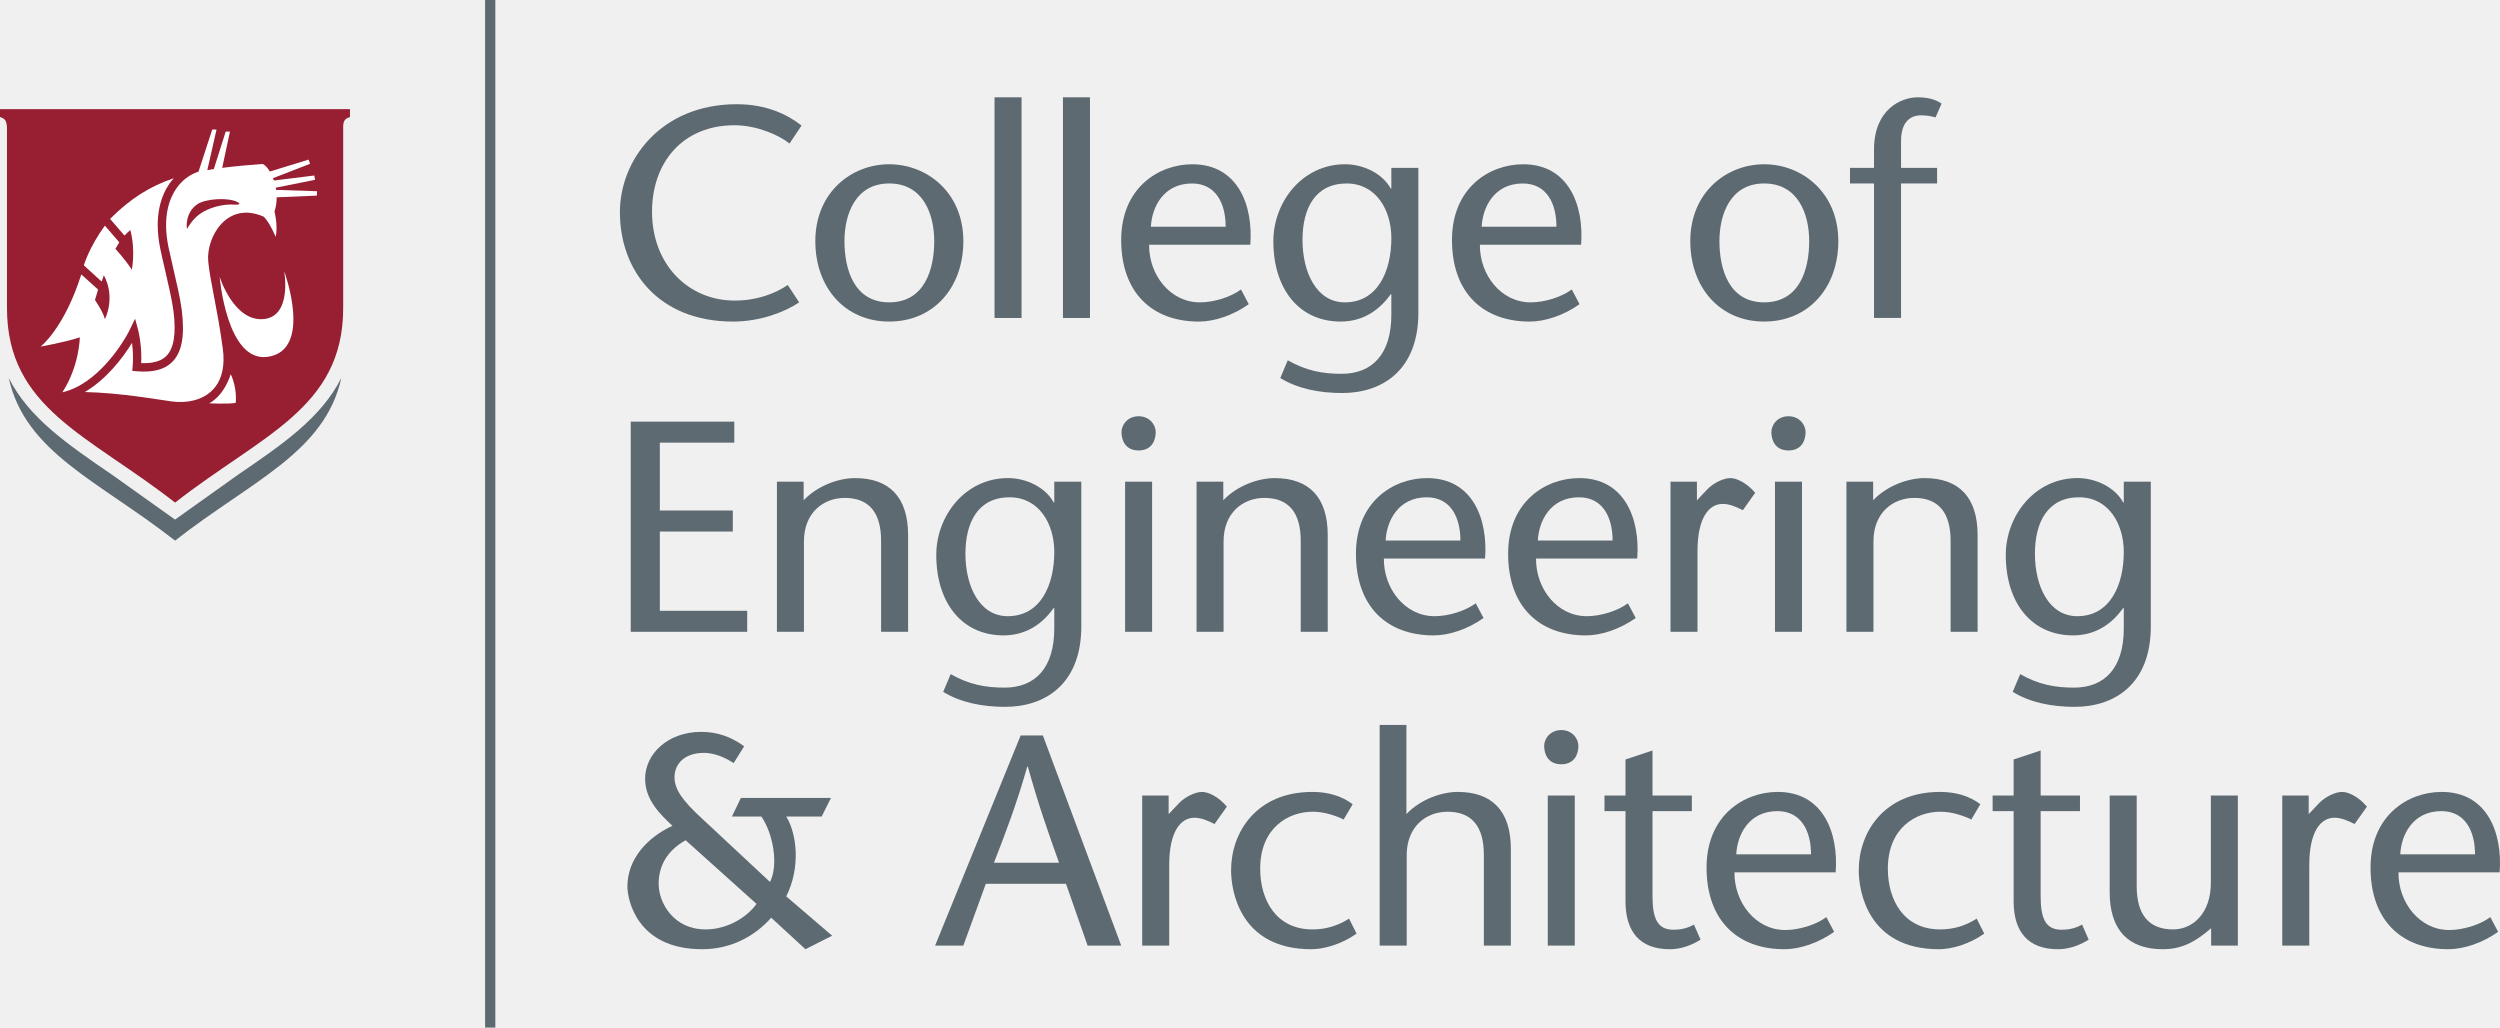
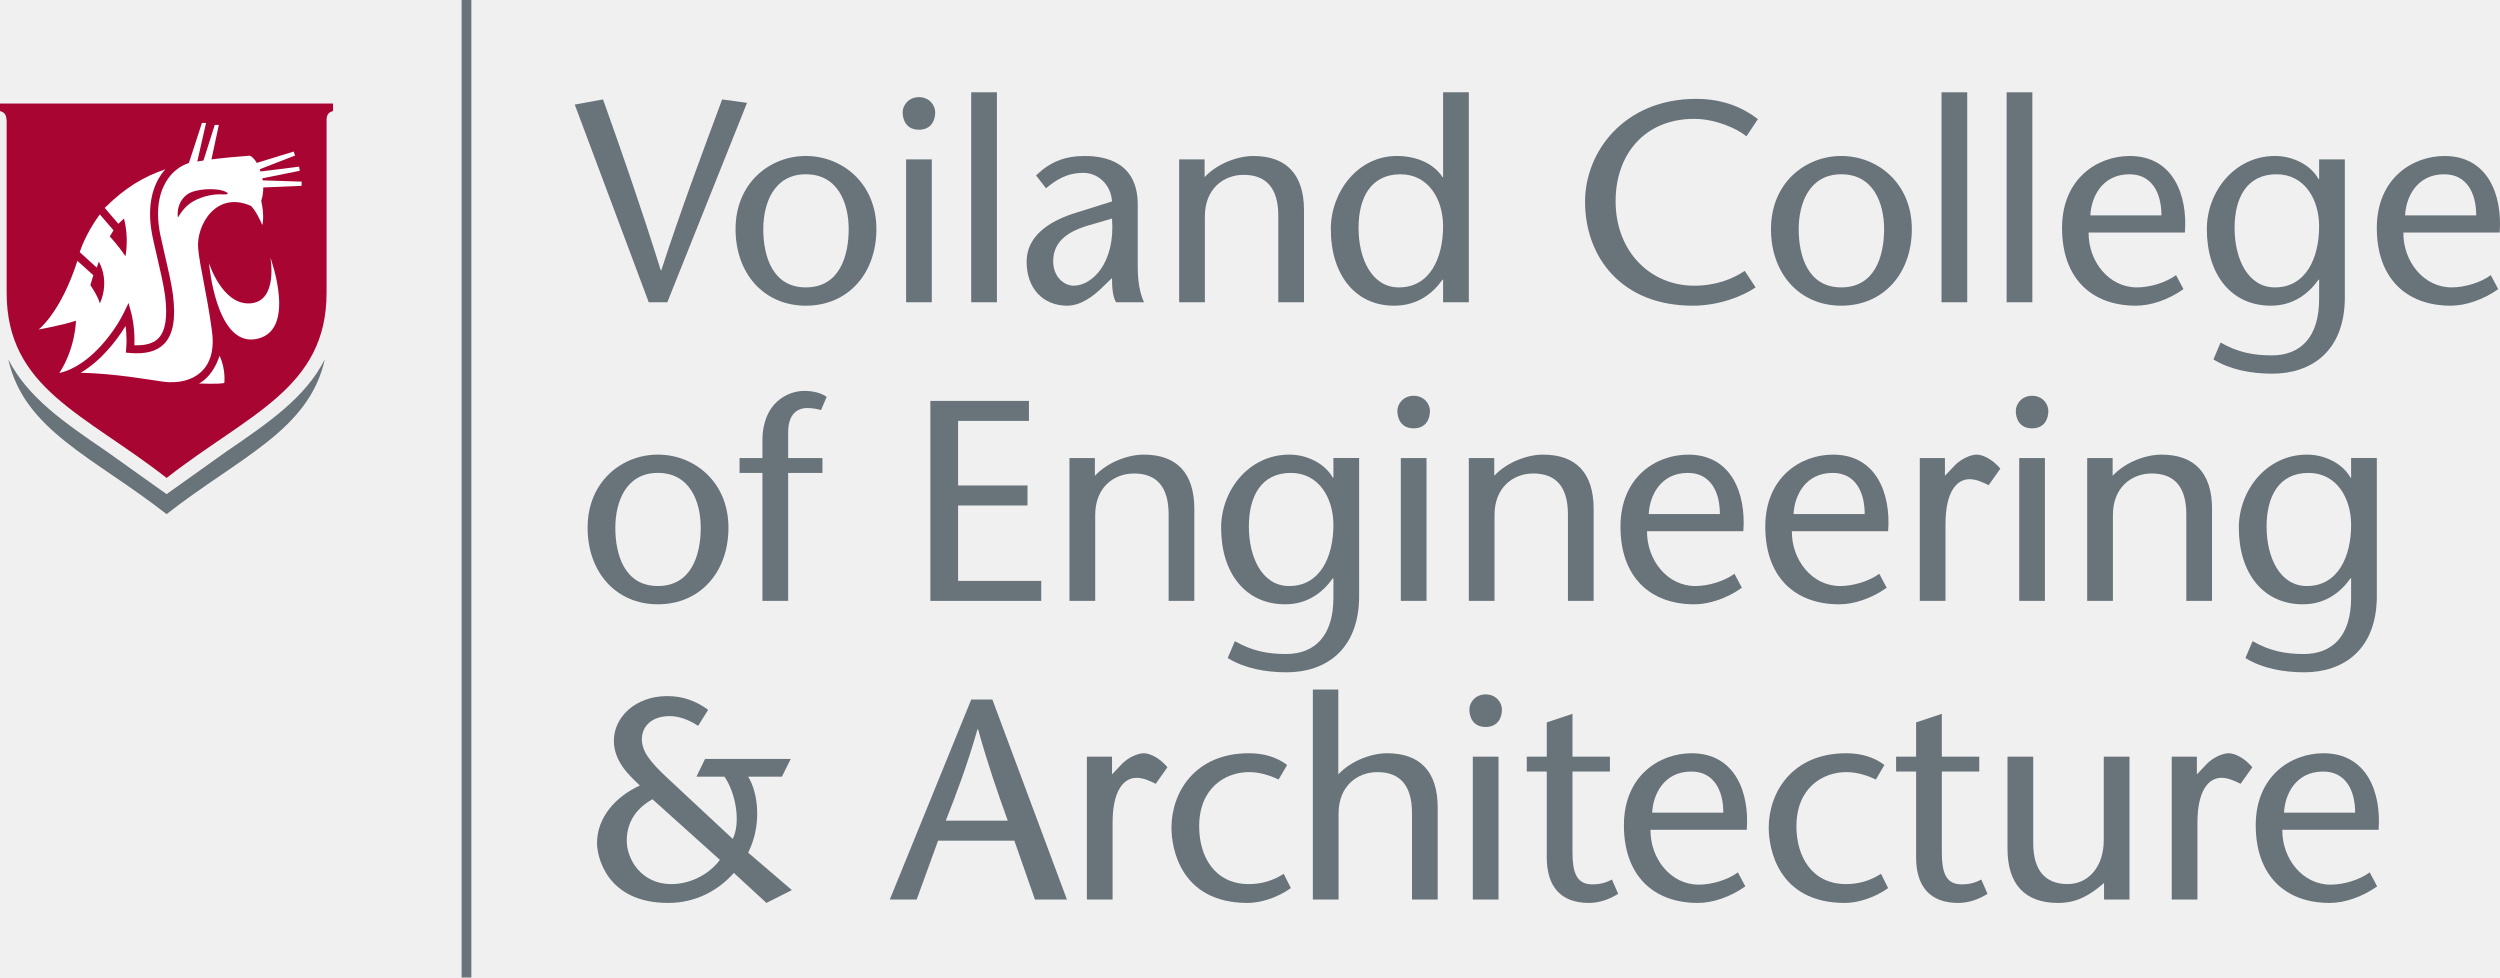
- <svg xmlns="http://www.w3.org/2000/svg" version="1.1" id="Layer_1" x="0px" y="0px" width="183.224px" height="75.31px" viewBox="0 0 183.224 75.31" enable-background="new 0 0 183.224 75.31" xml:space="preserve">
+ <svg xmlns="http://www.w3.org/2000/svg" version="1.1" id="Layer_2" x="0px" y="0px" width="192.549px" height="75.31px" viewBox="0 0 192.549 75.31" enable-background="new 0 0 192.549 75.31" xml:space="preserve">
  <g>
-     <path fill="#5E6A71" d="M57.865,10.521c-0.727-0.594-2.377-1.342-4.027-1.342c-3.806,0-6.051,2.729-6.051,6.337   c0,3.895,2.685,6.513,6.051,6.513c1.673,0,2.993-0.528,3.895-1.144l0.837,1.275c-1.034,0.704-2.86,1.408-4.841,1.408   c-5.501,0-8.296-3.762-8.296-8.009c0-3.873,3.037-7.921,8.56-7.921c2.2,0,3.74,0.77,4.753,1.562L57.865,10.521z" />
-     <path fill="#5E6A71" d="M59.755,17.671c0-3.564,2.641-5.633,5.413-5.633s5.435,2.068,5.435,5.633c0,3.41-2.178,5.896-5.435,5.896   C61.934,23.568,59.755,21.082,59.755,17.671z M61.89,17.671c0,2.068,0.704,4.488,3.278,4.488c2.597,0,3.301-2.42,3.301-4.488   c0-1.98-0.814-4.225-3.301-4.225C62.703,13.447,61.89,15.691,61.89,17.671z" />
-     <path fill="#5E6A71" d="M72.889,23.304V7.132h1.98v16.172H72.889z" />
-     <path fill="#5E6A71" d="M77.903,23.304V7.132h1.98v16.172H77.903z" />
-     <path fill="#5E6A71" d="M84.218,17.936c-0.022,2.201,1.54,4.224,3.718,4.224c1.013,0,2.245-0.374,3.015-0.945l0.572,1.078   c-1.145,0.813-2.509,1.275-3.652,1.275c-3.433,0-5.699-2.112-5.699-5.984c0-3.807,2.729-5.545,5.215-5.545   c3.345,0,4.467,3.015,4.247,5.897H84.218z M89.828,16.615c0-1.716-0.726-3.168-2.464-3.168c-2.112,0-2.949,1.76-3.015,3.168H89.828   z" />
-     <path fill="#5E6A71" d="M103.952,22.908c0,4.203-2.618,5.897-5.589,5.897c-1.628,0-3.257-0.309-4.533-1.101l0.551-1.298   c1.342,0.771,2.574,0.99,3.938,0.99c2.267,0,3.652-1.452,3.652-4.335v-1.496h-0.044c-0.771,1.078-1.937,2.002-3.675,2.002   c-3.036,0-4.929-2.376-4.929-5.896c0-2.86,2.112-5.633,5.259-5.633c1.32,0,2.729,0.66,3.345,1.782h0.044v-1.518h1.98V22.908z    M101.972,17.451c0-2.068-1.122-4.004-3.278-4.004c-2.288,0-3.234,1.804-3.234,4.137c0,2.354,1.012,4.576,3.103,4.576   C100.96,22.16,101.972,19.894,101.972,17.451z" />
-     <path fill="#5E6A71" d="M108.461,17.936c-0.022,2.201,1.54,4.224,3.718,4.224c1.013,0,2.245-0.374,3.015-0.945l0.572,1.078   c-1.145,0.813-2.509,1.275-3.652,1.275c-3.433,0-5.699-2.112-5.699-5.984c0-3.807,2.729-5.545,5.215-5.545   c3.345,0,4.467,3.015,4.247,5.897H108.461z M114.071,16.615c0-1.716-0.726-3.168-2.464-3.168c-2.112,0-2.949,1.76-3.015,3.168   H114.071z" />
-     <path fill="#5E6A71" d="M123.881,17.671c0-3.564,2.641-5.633,5.413-5.633s5.435,2.068,5.435,5.633c0,3.41-2.178,5.896-5.435,5.896   C126.06,23.568,123.881,21.082,123.881,17.671z M126.016,17.671c0,2.068,0.704,4.488,3.278,4.488c2.597,0,3.301-2.42,3.301-4.488   c0-1.98-0.814-4.225-3.301-4.225C126.829,13.447,126.016,15.691,126.016,17.671z" />
-     <path fill="#5E6A71" d="M137.346,23.304v-9.857h-1.761v-1.144h1.761V10.96c0-2.948,1.98-3.829,3.213-3.829   c0.571,0,1.254,0.11,1.737,0.462l-0.439,1.012c-0.33-0.088-0.639-0.154-1.078-0.154c-0.33,0-1.452,0.088-1.452,1.87v1.98h2.641   v1.144h-2.641v9.857H137.346z" />
-     <path fill="#5E6A71" d="M53.816,32.442h-5.457v4.973h5.347v1.541h-5.347v5.809h6.403v1.54h-8.537V30.902h7.591V32.442z" />
-     <path fill="#5E6A71" d="M58.897,36.667c1.034-1.1,2.618-1.628,3.762-1.628c2.531,0,3.895,1.408,3.895,4.181v7.085h-1.979v-6.667   c0-2.068-0.881-3.146-2.663-3.146c-1.562,0-2.992,1.078-2.992,3.19v6.623h-1.98V35.302h1.959V36.667z" />
-     <path fill="#5E6A71" d="M79.248,45.908c0,4.203-2.618,5.897-5.589,5.897c-1.628,0-3.257-0.309-4.533-1.101l0.551-1.298   c1.342,0.771,2.574,0.99,3.938,0.99c2.267,0,3.652-1.452,3.652-4.335v-1.496h-0.044c-0.771,1.078-1.937,2.002-3.675,2.002   c-3.036,0-4.929-2.376-4.929-5.896c0-2.86,2.112-5.633,5.259-5.633c1.32,0,2.729,0.66,3.345,1.782h0.044v-1.519h1.98V45.908z    M77.268,40.452c0-2.068-1.122-4.005-3.278-4.005c-2.288,0-3.234,1.805-3.234,4.137c0,2.354,1.012,4.576,3.103,4.576   C76.256,45.16,77.268,42.894,77.268,40.452z" />
-     <path fill="#5E6A71" d="M82.194,31.672c0-0.551,0.462-1.166,1.254-1.166s1.254,0.615,1.254,1.166c0,0.594-0.285,1.342-1.254,1.342   C82.48,33.014,82.194,32.266,82.194,31.672z M84.438,35.302v11.002h-1.98V35.302H84.438z" />
-     <path fill="#5E6A71" d="M89.652,36.667c1.034-1.1,2.618-1.628,3.762-1.628c2.531,0,3.895,1.408,3.895,4.181v7.085h-1.979v-6.667   c0-2.068-0.881-3.146-2.663-3.146c-1.562,0-2.992,1.078-2.992,3.19v6.623h-1.98V35.302h1.959V36.667z" />
-     <path fill="#5E6A71" d="M101.423,40.935c-0.022,2.201,1.54,4.225,3.718,4.225c1.013,0,2.245-0.374,3.015-0.945l0.572,1.078   c-1.145,0.813-2.509,1.275-3.652,1.275c-3.433,0-5.699-2.112-5.699-5.984c0-3.807,2.729-5.545,5.215-5.545   c3.345,0,4.467,3.015,4.247,5.896H101.423z M107.033,39.615c0-1.716-0.726-3.168-2.464-3.168c-2.112,0-2.949,1.76-3.015,3.168   H107.033z" />
-     <path fill="#5E6A71" d="M112.576,40.935c-0.022,2.201,1.54,4.225,3.718,4.225c1.013,0,2.245-0.374,3.015-0.945l0.572,1.078   c-1.145,0.813-2.509,1.275-3.652,1.275c-3.433,0-5.699-2.112-5.699-5.984c0-3.807,2.729-5.545,5.215-5.545   c3.345,0,4.467,3.015,4.247,5.896H112.576z M118.187,39.615c0-1.716-0.726-3.168-2.464-3.168c-2.112,0-2.949,1.76-3.015,3.168   H118.187z" />
-     <path fill="#5E6A71" d="M124.367,36.667l0.792-0.836c0.462-0.462,1.188-0.792,1.65-0.792c0.484,0,1.21,0.352,1.826,1.078   l-0.902,1.276c-0.483-0.242-0.968-0.462-1.474-0.462c-1.013,0-1.849,1.012-1.849,3.454v5.919h-1.98V35.302h1.937V36.667z" />
-     <path fill="#5E6A71" d="M129.823,31.672c0-0.551,0.462-1.166,1.254-1.166s1.254,0.615,1.254,1.166c0,0.594-0.285,1.342-1.254,1.342   C130.109,33.014,129.823,32.266,129.823,31.672z M132.067,35.302v11.002h-1.98V35.302H132.067z" />
-     <path fill="#5E6A71" d="M137.281,36.667c1.034-1.1,2.618-1.628,3.762-1.628c2.531,0,3.895,1.408,3.895,4.181v7.085h-1.979v-6.667   c0-2.068-0.881-3.146-2.663-3.146c-1.562,0-2.992,1.078-2.992,3.19v6.623h-1.98V35.302h1.959V36.667z" />
-     <path fill="#5E6A71" d="M157.632,45.908c0,4.203-2.618,5.897-5.589,5.897c-1.628,0-3.257-0.309-4.533-1.101l0.551-1.298   c1.342,0.771,2.574,0.99,3.938,0.99c2.267,0,3.652-1.452,3.652-4.335v-1.496h-0.044c-0.771,1.078-1.937,2.002-3.675,2.002   c-3.036,0-4.929-2.376-4.929-5.896c0-2.86,2.112-5.633,5.259-5.633c1.32,0,2.729,0.66,3.345,1.782h0.044v-1.519h1.98V45.908z    M155.651,40.452c0-2.068-1.122-4.005-3.278-4.005c-2.288,0-3.234,1.805-3.234,4.137c0,2.354,1.012,4.576,3.103,4.576   C154.64,45.16,155.651,42.894,155.651,40.452z" />
-     <path fill="#5E6A71" d="M56.435,64.639c0.639-1.298,0.22-3.564-0.638-4.796h-2.156l0.66-1.364h6.601l-0.682,1.364h-2.597   c0.792,1.275,1.056,3.762,0,5.853l3.366,2.882l-1.958,0.99l-2.509-2.31c-1.188,1.342-2.926,2.31-5.061,2.31   c-4.797,0-5.479-3.652-5.479-4.599c0-2.024,1.474-3.608,3.3-4.444c-0.857-0.814-2.002-1.87-2.002-3.454   c0-1.805,1.65-3.433,4.114-3.433c1.167,0,2.179,0.352,3.146,1.056l-0.77,1.232c-0.374-0.242-1.232-0.748-2.179-0.748   c-1.43,0-2.156,0.814-2.156,1.782c0,0.88,0.55,1.694,2.068,3.08L56.435,64.639z M50.252,61.582c-1.387,0.77-1.98,1.914-1.98,3.19   c0,1.408,1.101,3.344,3.433,3.344c1.694,0,3.103-0.968,3.74-1.87L50.252,61.582z" />
-     <path fill="#5E6A71" d="M76.432,53.902l5.742,15.402H79.71l-1.584-4.532h-5.875l-1.65,4.532h-2.068l6.271-15.402H76.432z    M77.619,63.231c-0.77-2.134-1.518-4.269-2.288-7.041h-0.044c-0.792,2.772-1.606,4.907-2.442,7.041H77.619z" />
-     <path fill="#5E6A71" d="M85.648,59.667l0.792-0.836c0.462-0.462,1.188-0.792,1.65-0.792c0.484,0,1.21,0.352,1.826,1.078   l-0.902,1.276c-0.483-0.242-0.968-0.462-1.474-0.462c-1.013,0-1.849,1.012-1.849,3.454v5.919h-1.98V58.302h1.937V59.667z" />
-     <path fill="#5E6A71" d="M99.422,68.424c-1.078,0.77-2.376,1.144-3.322,1.144c-5.215,0-5.875-4.269-5.875-5.786   c0-2.751,1.826-5.743,5.963-5.743c1.122,0,2.135,0.286,2.948,0.902l-0.66,1.122c-0.638-0.309-1.452-0.572-2.266-0.572   c-1.805,0-3.851,1.188-3.851,4.181c0,2.288,1.166,4.444,3.828,4.444c0.946,0,1.826-0.242,2.685-0.792L99.422,68.424z" />
-     <path fill="#5E6A71" d="M103.073,59.667c1.034-1.1,2.618-1.628,3.762-1.628c2.531,0,3.895,1.408,3.895,4.181v7.085h-1.979v-6.667   c0-2.068-0.881-3.146-2.663-3.146c-1.562,0-2.992,1.078-2.992,3.19v6.623h-1.98V53.132h1.959V59.667z" />
-     <path fill="#5E6A71" d="M113.171,54.672c0-0.551,0.462-1.166,1.254-1.166s1.254,0.615,1.254,1.166c0,0.594-0.285,1.342-1.254,1.342   C113.457,56.014,113.171,55.266,113.171,54.672z M115.415,58.302v11.002h-1.98V58.302H115.415z" />
-     <path fill="#5E6A71" d="M121.112,58.302h2.883v1.145h-2.883v6.227c0,1.541,0.309,2.465,1.519,2.465   c0.726,0,1.145-0.176,1.519-0.374l0.483,1.1c-0.682,0.44-1.496,0.704-2.244,0.704c-2.2,0-3.257-1.275-3.257-3.521v-6.601h-1.54   v-1.145h1.54v-2.64l1.98-0.66V58.302z" />
-     <path fill="#5E6A71" d="M127.119,63.935c-0.022,2.201,1.54,4.225,3.718,4.225c1.013,0,2.245-0.374,3.015-0.945l0.572,1.078   c-1.145,0.813-2.509,1.275-3.652,1.275c-3.433,0-5.699-2.112-5.699-5.984c0-3.807,2.729-5.545,5.215-5.545   c3.345,0,4.467,3.015,4.247,5.896H127.119z M132.729,62.615c0-1.716-0.726-3.168-2.464-3.168c-2.112,0-2.949,1.76-3.015,3.168   H132.729z" />
-     <path fill="#5E6A71" d="M145.423,68.424c-1.078,0.77-2.376,1.144-3.322,1.144c-5.215,0-5.875-4.269-5.875-5.786   c0-2.751,1.826-5.743,5.963-5.743c1.122,0,2.135,0.286,2.948,0.902l-0.66,1.122c-0.638-0.309-1.452-0.572-2.266-0.572   c-1.805,0-3.851,1.188-3.851,4.181c0,2.288,1.166,4.444,3.828,4.444c0.946,0,1.826-0.242,2.685-0.792L145.423,68.424z" />
-     <path fill="#5E6A71" d="M149.558,58.302h2.883v1.145h-2.883v6.227c0,1.541,0.309,2.465,1.519,2.465   c0.726,0,1.145-0.176,1.519-0.374l0.483,1.1c-0.682,0.44-1.496,0.704-2.244,0.704c-2.2,0-3.257-1.275-3.257-3.521v-6.601h-1.54   v-1.145h1.54v-2.64l1.98-0.66V58.302z" />
-     <path fill="#5E6A71" d="M162.055,68.028c-1.122,0.969-2.112,1.54-3.543,1.54c-2.53,0-3.895-1.408-3.895-4.181v-7.085h1.98v6.646   c0,2.068,0.88,3.168,2.662,3.168c1.519,0,2.772-1.254,2.772-3.388v-6.426h1.98v11.002h-1.958V68.028z" />
-     <path fill="#5E6A71" d="M169.203,59.667l0.792-0.836c0.462-0.462,1.188-0.792,1.65-0.792c0.484,0,1.21,0.352,1.826,1.078   l-0.902,1.276c-0.483-0.242-0.968-0.462-1.474-0.462c-1.013,0-1.849,1.012-1.849,3.454v5.919h-1.98V58.302h1.937V59.667z" />
-     <path fill="#5E6A71" d="M175.782,63.935c-0.022,2.201,1.54,4.225,3.718,4.225c1.013,0,2.245-0.374,3.015-0.945l0.572,1.078   c-1.145,0.813-2.509,1.275-3.652,1.275c-3.433,0-5.699-2.112-5.699-5.984c0-3.807,2.729-5.545,5.215-5.545   c3.345,0,4.467,3.015,4.247,5.896H175.782z M181.393,62.615c0-1.716-0.726-3.168-2.464-3.168c-2.112,0-2.949,1.76-3.015,3.168   H181.393z" />
+     <path fill="#68737A" d="M49.966,23.28L44.267,8.054l2.179-0.396c1.496,4.203,2.971,8.427,4.444,13.157h0.044   c1.54-4.73,3.125-8.955,4.687-13.157l1.915,0.264l-6.14,15.358H49.966z" />
+     <path fill="#68737A" d="M56.652,17.647c0-3.564,2.641-5.633,5.413-5.633c2.772,0,5.435,2.068,5.435,5.633   c0,3.41-2.178,5.897-5.435,5.897C58.831,23.544,56.652,21.058,56.652,17.647z M58.787,17.647c0,2.068,0.704,4.488,3.278,4.488   c2.597,0,3.301-2.42,3.301-4.488c0-1.98-0.814-4.225-3.301-4.225C59.601,13.423,58.787,15.667,58.787,17.647z" />
+     <path fill="#68737A" d="M69.522,8.648c0-0.55,0.462-1.166,1.254-1.166s1.254,0.616,1.254,1.166c0,0.594-0.285,1.342-1.254,1.342   C69.809,9.99,69.522,9.242,69.522,8.648z M71.767,12.279V23.28h-1.98V12.279H71.767z" />
+     <path fill="#68737A" d="M74.802,23.28V7.108h1.98V23.28H74.802z" />
+     <path fill="#68737A" d="M84.944,22.092c-0.77,0.77-1.738,1.452-2.75,1.452c-1.849,0-3.125-1.32-3.125-3.388   c0-1.915,1.629-3.125,3.917-3.807l2.662-0.836c-0.088-1.342-1.122-2.2-2.2-2.2c-1.276,0-2.09,0.528-2.883,1.188l-0.77-0.99   c1.1-1.056,2.222-1.496,3.763-1.496c1.649,0,4.07,0.528,4.07,3.741v4.84c0,0.836,0.11,1.893,0.484,2.685h-2.156   c-0.265-0.462-0.309-1.166-0.309-1.87L84.944,22.092z M83.756,17.383c-1.738,0.528-2.64,1.365-2.64,2.75   c0,1.145,0.792,1.87,1.584,1.87c1.408,0,3.212-1.738,2.948-5.17L83.756,17.383z" />
+     <path fill="#68737A" d="M92.776,13.643c1.034-1.1,2.618-1.628,3.762-1.628c2.531,0,3.895,1.408,3.895,4.181v7.085h-1.979v-6.667   c0-2.068-0.881-3.147-2.663-3.147c-1.562,0-2.992,1.078-2.992,3.19v6.623h-1.98V12.279h1.959V13.643z" />
+     <path fill="#68737A" d="M111.146,21.542h-0.044c-0.771,1.078-1.937,2.002-3.74,2.002c-2.971,0-4.863-2.376-4.863-5.897   c0-2.86,2.068-5.633,5.083-5.633c1.496,0,2.839,0.572,3.521,1.628h0.044V7.108h1.98V23.28h-1.98V21.542z M111.146,17.427   c0-2.068-1.122-4.004-3.278-4.004c-2.288,0-3.234,1.804-3.234,4.137c0,2.354,1.012,4.576,3.103,4.576   C110.135,22.136,111.146,19.87,111.146,17.427z" />
+     <path fill="#68737A" d="M134.511,10.497c-0.727-0.594-2.377-1.342-4.027-1.342c-3.806,0-6.051,2.729-6.051,6.337   c0,3.895,2.685,6.513,6.051,6.513c1.673,0,2.993-0.528,3.895-1.144l0.837,1.275c-1.034,0.704-2.86,1.408-4.841,1.408   c-5.501,0-8.295-3.762-8.295-8.009c0-3.873,3.036-7.921,8.559-7.921c2.2,0,3.74,0.77,4.753,1.562L134.511,10.497z" />
+     <path fill="#68737A" d="M136.4,17.647c0-3.564,2.641-5.633,5.413-5.633c2.772,0,5.435,2.068,5.435,5.633   c0,3.41-2.178,5.897-5.435,5.897C138.579,23.544,136.4,21.058,136.4,17.647z M138.535,17.647c0,2.068,0.704,4.488,3.278,4.488   c2.597,0,3.301-2.42,3.301-4.488c0-1.98-0.814-4.225-3.301-4.225C139.349,13.423,138.535,15.667,138.535,17.647z" />
+     <path fill="#68737A" d="M149.535,23.28V7.108h1.98V23.28H149.535z" />
+     <path fill="#68737A" d="M154.55,23.28V7.108h1.98V23.28H154.55z" />
+     <path fill="#68737A" d="M160.864,17.912c-0.023,2.201,1.54,4.224,3.718,4.224c1.013,0,2.245-0.374,3.015-0.945l0.572,1.078   c-1.145,0.813-2.509,1.275-3.652,1.275c-3.433,0-5.699-2.112-5.699-5.984c0-3.807,2.729-5.545,5.215-5.545   c3.345,0,4.467,3.015,4.247,5.897H160.864z M166.475,16.591c0-1.716-0.726-3.168-2.464-3.168c-2.112,0-2.949,1.76-3.015,3.168   H166.475z" />
+     <path fill="#68737A" d="M180.599,22.884c0,4.203-2.618,5.897-5.589,5.897c-1.628,0-3.257-0.309-4.533-1.101l0.551-1.298   c1.342,0.771,2.574,0.99,3.938,0.99c2.267,0,3.652-1.452,3.652-4.335v-1.496h-0.044c-0.771,1.078-1.937,2.002-3.675,2.002   c-3.036,0-4.929-2.376-4.929-5.897c0-2.86,2.112-5.633,5.259-5.633c1.32,0,2.729,0.66,3.345,1.782h0.044v-1.518h1.98V22.884z    M178.618,17.427c0-2.068-1.122-4.004-3.278-4.004c-2.288,0-3.234,1.804-3.234,4.137c0,2.354,1.012,4.576,3.103,4.576   C177.606,22.136,178.618,19.87,178.618,17.427z" />
+     <path fill="#68737A" d="M185.107,17.912c-0.022,2.201,1.54,4.224,3.718,4.224c1.013,0,2.245-0.374,3.015-0.945l0.572,1.078   c-1.144,0.813-2.509,1.275-3.652,1.275c-3.433,0-5.699-2.112-5.699-5.984c0-3.807,2.728-5.545,5.215-5.545   c3.345,0,4.467,3.015,4.247,5.897H185.107z M190.718,16.591c0-1.716-0.726-3.168-2.464-3.168c-2.112,0-2.949,1.76-3.015,3.168   H190.718z" />
+     <path fill="#68737A" d="M45.257,40.647c0-3.564,2.641-5.633,5.413-5.633c2.772,0,5.435,2.068,5.435,5.633   c0,3.41-2.178,5.896-5.435,5.896C47.436,46.544,45.257,44.058,45.257,40.647z M47.392,40.647c0,2.068,0.704,4.488,3.278,4.488   c2.597,0,3.301-2.42,3.301-4.488c0-1.98-0.814-4.225-3.301-4.225C48.205,36.423,47.392,38.667,47.392,40.647z" />
+     <path fill="#68737A" d="M58.722,46.28v-9.857h-1.761v-1.145h1.761v-1.342c0-2.948,1.98-3.828,3.213-3.828   c0.571,0,1.254,0.109,1.738,0.462l-0.44,1.012c-0.33-0.088-0.639-0.154-1.078-0.154c-0.33,0-1.452,0.089-1.452,1.871v1.979h2.641   v1.145h-2.641v9.857H58.722z" />
+     <path fill="#68737A" d="M79.248,32.418h-5.457v4.973h5.347v1.541h-5.347v5.809h6.403v1.54h-8.537V30.878h7.591V32.418z" />
+     <path fill="#68737A" d="M84.329,36.643c1.034-1.1,2.618-1.628,3.762-1.628c2.531,0,3.895,1.408,3.895,4.181v7.085h-1.979v-6.667   c0-2.068-0.881-3.146-2.663-3.146c-1.562,0-2.992,1.078-2.992,3.19v6.623H82.37V35.278h1.959V36.643z" />
+     <path fill="#68737A" d="M104.68,45.884c0,4.203-2.618,5.897-5.589,5.897c-1.628,0-3.257-0.309-4.533-1.101l0.551-1.298   c1.342,0.771,2.574,0.99,3.938,0.99c2.267,0,3.652-1.452,3.652-4.335v-1.496h-0.044c-0.771,1.078-1.937,2.002-3.675,2.002   c-3.036,0-4.929-2.376-4.929-5.896c0-2.86,2.112-5.633,5.259-5.633c1.32,0,2.728,0.66,3.345,1.782h0.044v-1.519h1.98V45.884z    M102.699,40.428c0-2.068-1.122-4.005-3.278-4.005c-2.288,0-3.234,1.805-3.234,4.137c0,2.354,1.012,4.576,3.103,4.576   C101.687,45.136,102.699,42.87,102.699,40.428z" />
+     <path fill="#68737A" d="M107.626,31.649c0-0.551,0.462-1.166,1.254-1.166s1.254,0.615,1.254,1.166c0,0.594-0.285,1.342-1.254,1.342   C107.912,32.99,107.626,32.242,107.626,31.649z M109.87,35.278V46.28h-1.98V35.278H109.87z" />
+     <path fill="#68737A" d="M115.084,36.643c1.034-1.1,2.618-1.628,3.762-1.628c2.531,0,3.895,1.408,3.895,4.181v7.085h-1.979v-6.667   c0-2.068-0.881-3.146-2.663-3.146c-1.562,0-2.992,1.078-2.992,3.19v6.623h-1.98V35.278h1.959V36.643z" />
+     <path fill="#68737A" d="M126.854,40.911c-0.022,2.201,1.54,4.225,3.718,4.225c1.013,0,2.245-0.374,3.015-0.945l0.572,1.078   c-1.145,0.813-2.509,1.275-3.652,1.275c-3.433,0-5.699-2.112-5.699-5.984c0-3.807,2.729-5.545,5.215-5.545   c3.345,0,4.467,3.015,4.247,5.897H126.854z M132.465,39.591c0-1.716-0.726-3.168-2.464-3.168c-2.112,0-2.949,1.76-3.015,3.168   H132.465z" />
+     <path fill="#68737A" d="M138.008,40.911c-0.022,2.201,1.54,4.225,3.718,4.225c1.013,0,2.245-0.374,3.015-0.945l0.572,1.078   c-1.145,0.813-2.509,1.275-3.652,1.275c-3.433,0-5.699-2.112-5.699-5.984c0-3.807,2.729-5.545,5.215-5.545   c3.345,0,4.467,3.015,4.247,5.897H138.008z M143.618,39.591c0-1.716-0.726-3.168-2.464-3.168c-2.112,0-2.949,1.76-3.015,3.168   H143.618z" />
+     <path fill="#68737A" d="M149.799,36.643l0.792-0.836c0.462-0.462,1.188-0.792,1.65-0.792c0.484,0,1.21,0.352,1.826,1.078   l-0.902,1.276c-0.483-0.242-0.968-0.462-1.474-0.462c-1.013,0-1.849,1.012-1.849,3.454v5.919h-1.98V35.278h1.936V36.643z" />
+     <path fill="#68737A" d="M155.255,31.649c0-0.551,0.462-1.166,1.254-1.166c0.792,0,1.254,0.615,1.254,1.166   c0,0.594-0.285,1.342-1.254,1.342C155.541,32.99,155.255,32.242,155.255,31.649z M157.499,35.278V46.28h-1.98V35.278H157.499z" />
+     <path fill="#68737A" d="M162.713,36.643c1.034-1.1,2.618-1.628,3.762-1.628c2.531,0,3.895,1.408,3.895,4.181v7.085h-1.98v-6.667   c0-2.068-0.881-3.146-2.663-3.146c-1.562,0-2.992,1.078-2.992,3.19v6.623h-1.98V35.278h1.959V36.643z" />
+     <path fill="#68737A" d="M183.063,45.884c0,4.203-2.618,5.897-5.589,5.897c-1.628,0-3.257-0.309-4.533-1.101l0.551-1.298   c1.342,0.771,2.574,0.99,3.938,0.99c2.267,0,3.652-1.452,3.652-4.335v-1.496h-0.044c-0.77,1.078-1.936,2.002-3.675,2.002   c-3.036,0-4.929-2.376-4.929-5.896c0-2.86,2.112-5.633,5.259-5.633c1.32,0,2.729,0.66,3.345,1.782h0.044v-1.519h1.98V45.884z    M181.083,40.428c0-2.068-1.122-4.005-3.278-4.005c-2.288,0-3.234,1.805-3.234,4.137c0,2.354,1.012,4.576,3.103,4.576   C180.071,45.136,181.083,42.87,181.083,40.428z" />
+     <path fill="#68737A" d="M56.435,64.615c0.639-1.298,0.22-3.565-0.638-4.796h-2.156l0.66-1.364h6.601l-0.682,1.364h-2.597   c0.792,1.275,1.056,3.762,0,5.852l3.366,2.882l-1.958,0.99l-2.509-2.31c-1.188,1.342-2.926,2.31-5.061,2.31   c-4.797,0-5.479-3.652-5.479-4.599c0-2.024,1.474-3.608,3.3-4.444c-0.857-0.814-2.002-1.87-2.002-3.454   c0-1.805,1.65-3.433,4.114-3.433c1.167,0,2.179,0.352,3.146,1.056l-0.769,1.232c-0.374-0.242-1.232-0.748-2.179-0.748   c-1.43,0-2.156,0.814-2.156,1.782c0,0.88,0.55,1.694,2.068,3.08L56.435,64.615z M50.252,61.558   c-1.387,0.77-1.981,1.914-1.981,3.191c0,1.408,1.101,3.344,3.433,3.344c1.694,0,3.103-0.968,3.74-1.87L50.252,61.558z" />
+     <path fill="#68737A" d="M76.432,53.878l5.742,15.402H79.71l-1.584-4.532h-5.875l-1.65,4.532h-2.068l6.271-15.402H76.432z    M77.619,63.207c-0.77-2.134-1.518-4.269-2.288-7.041h-0.044c-0.792,2.772-1.606,4.907-2.442,7.041H77.619z" />
+     <path fill="#68737A" d="M85.648,59.643l0.792-0.836c0.462-0.462,1.188-0.792,1.65-0.792c0.484,0,1.21,0.352,1.826,1.078   l-0.902,1.276c-0.483-0.242-0.968-0.462-1.474-0.462c-1.013,0-1.849,1.012-1.849,3.454v5.919h-1.98V58.278h1.937V59.643z" />
+     <path fill="#68737A" d="M99.422,68.4c-1.078,0.77-2.376,1.144-3.322,1.144c-5.215,0-5.875-4.269-5.875-5.786   c0-2.751,1.826-5.743,5.963-5.743c1.122,0,2.135,0.286,2.948,0.902l-0.66,1.122c-0.638-0.309-1.452-0.572-2.266-0.572   c-1.805,0-3.851,1.188-3.851,4.181c0,2.288,1.166,4.444,3.828,4.444c0.946,0,1.826-0.242,2.685-0.792L99.422,68.4z" />
+     <path fill="#68737A" d="M103.073,59.643c1.034-1.1,2.618-1.628,3.762-1.628c2.531,0,3.895,1.408,3.895,4.181v7.085h-1.979v-6.667   c0-2.068-0.881-3.146-2.663-3.146c-1.561,0-2.992,1.078-2.992,3.19v6.623h-1.98V53.108h1.959V59.643z" />
+     <path fill="#68737A" d="M113.171,54.648c0-0.551,0.462-1.166,1.254-1.166s1.254,0.615,1.254,1.166c0,0.594-0.285,1.342-1.254,1.342   C113.457,55.99,113.171,55.242,113.171,54.648z M115.415,58.278V69.28h-1.98V58.278H115.415z" />
+     <path fill="#68737A" d="M121.112,58.278h2.883v1.145h-2.883v6.226c0,1.541,0.309,2.465,1.519,2.465   c0.726,0,1.144-0.176,1.518-0.374l0.483,1.1c-0.682,0.44-1.496,0.704-2.244,0.704c-2.2,0-3.257-1.275-3.257-3.521v-6.601h-1.54   v-1.145h1.54v-2.64l1.98-0.66V58.278z" />
+     <path fill="#68737A" d="M127.119,63.911c-0.022,2.201,1.54,4.225,3.718,4.225c1.013,0,2.245-0.374,3.015-0.945l0.572,1.078   c-1.145,0.813-2.509,1.275-3.652,1.275c-3.433,0-5.699-2.112-5.699-5.984c0-3.807,2.729-5.545,5.215-5.545   c3.345,0,4.467,3.015,4.247,5.897H127.119z M132.729,62.591c0-1.716-0.726-3.168-2.464-3.168c-2.112,0-2.949,1.76-3.015,3.168   H132.729z" />
+     <path fill="#68737A" d="M145.423,68.4c-1.078,0.77-2.376,1.144-3.322,1.144c-5.215,0-5.875-4.269-5.875-5.786   c0-2.751,1.826-5.743,5.963-5.743c1.122,0,2.135,0.286,2.948,0.902l-0.66,1.122c-0.638-0.309-1.452-0.572-2.266-0.572   c-1.805,0-3.851,1.188-3.851,4.181c0,2.288,1.166,4.444,3.828,4.444c0.946,0,1.826-0.242,2.685-0.792L145.423,68.4z" />
+     <path fill="#68737A" d="M149.558,58.278h2.883v1.145h-2.883v6.226c0,1.541,0.309,2.465,1.519,2.465   c0.726,0,1.145-0.176,1.518-0.374l0.483,1.1c-0.682,0.44-1.496,0.704-2.244,0.704c-2.2,0-3.257-1.275-3.257-3.521v-6.601h-1.54   v-1.145h1.54v-2.64l1.98-0.66V58.278z" />
+     <path fill="#68737A" d="M162.055,68.004c-1.122,0.969-2.112,1.54-3.543,1.54c-2.53,0-3.895-1.408-3.895-4.181v-7.085h1.98v6.645   c0,2.068,0.88,3.168,2.662,3.168c1.519,0,2.772-1.254,2.772-3.388v-6.426h1.98V69.28h-1.958V68.004z" />
+     <path fill="#68737A" d="M169.203,59.643l0.792-0.836c0.462-0.462,1.189-0.792,1.65-0.792c0.484,0,1.21,0.352,1.826,1.078   l-0.902,1.276c-0.483-0.242-0.968-0.462-1.474-0.462c-1.013,0-1.849,1.012-1.849,3.454v5.919h-1.98V58.278h1.936V59.643z" />
+     <path fill="#68737A" d="M175.782,63.911c-0.022,2.201,1.54,4.225,3.718,4.225c1.013,0,2.245-0.374,3.015-0.945l0.572,1.078   c-1.145,0.813-2.509,1.275-3.652,1.275c-3.433,0-5.699-2.112-5.699-5.984c0-3.807,2.729-5.545,5.215-5.545   c3.345,0,4.467,3.015,4.247,5.897H175.782z M181.393,62.591c0-1.716-0.726-3.168-2.464-3.168c-2.112,0-2.949,1.76-3.015,3.168   H181.393z" />
  </g>
  <g>
+     <line fill="#68737A" x1="35.928" y1="-0.024" x2="35.928" y2="75.286" />
+     <rect x="35.553" y="-0.024" fill="#68737A" width="0.75" height="75.31" />
+   </g>
+   <g>
+     <path fill="#68737A" d="M17.445,34.769l-4.616,3.289L8.21,34.769c-3.283-2.244-6.098-4.17-7.571-7.094   c1.216,5.481,6.575,7.531,12.19,11.924c5.613-4.393,10.972-6.443,12.188-11.924C23.543,30.599,20.729,32.524,17.445,34.769z" />
+     <path fill="#A90533" d="M0,7.976V8.55c0.357,0.125,0.475,0.236,0.512,0.758v13.243c0,7.365,5.995,9.313,12.319,14.26   c6.325-4.947,12.321-6.896,12.321-14.26V9.158c0.047-0.399,0.175-0.498,0.496-0.608V7.976H0z" />
    <g>
      <g>
        <g>
-           <path fill="#5E6A71" d="M17.445,34.792l-4.616,3.289L8.21,34.792c-3.283-2.244-6.098-4.17-7.571-7.094      c1.216,5.48,6.575,7.531,12.19,11.924c5.613-4.393,10.972-6.443,12.188-11.924C23.543,30.623,20.729,32.548,17.445,34.792z" />
-           <g>
-             <path fill="#981E32" d="M0,8v0.574C0.357,8.698,0.475,8.81,0.512,9.332v13.243c0,7.365,5.995,9.313,12.319,14.26       c6.325-4.947,12.321-6.896,12.321-14.26V9.182c0.047-0.399,0.175-0.499,0.496-0.608V8H0z" />
-           </g>
+           <path fill="#FFFFFF" d="M15.325,29.536c0,0,1.024-0.437,1.586-2.132c0.494,1.034,0.365,2.095,0.365,2.095      C16.822,29.601,15.325,29.536,15.325,29.536z" />
+           <path fill="#FFFFFF" d="M20.826,19.846c0,0,0.626,3.405-1.587,3.522c-2.135,0.111-3.141-3.101-3.141-3.101      s0.516,6.278,3.509,5.863C22.978,25.667,20.826,19.846,20.826,19.846z" />
        </g>
      </g>
-     </g>
-     <g>
-       <g>
-         <g>
-           <path fill="#FFFFFF" d="M15.325,29.56c0,0,1.024-0.437,1.586-2.132c0.494,1.034,0.365,2.095,0.365,2.095      C16.822,29.625,15.325,29.56,15.325,29.56z" />
-           <path fill="#FFFFFF" d="M20.826,19.87c0,0,0.626,3.405-1.587,3.521c-2.135,0.111-3.141-3.101-3.141-3.101      s0.516,6.278,3.509,5.863C22.978,25.69,20.826,19.87,20.826,19.87z" />
-         </g>
-       </g>
-       <path fill="#FFFFFF" d="M4.572,28.75c0.001,0,0.004,0,0.004,0c2.495-0.569,4.406-3.482,4.968-4.651L9.9,23.357l0.215,0.793    c0.011,0.043,0.243,0.917,0.243,2.073c0,0.126-0.004,0.258-0.011,0.391c0.861,0.032,1.476-0.142,1.858-0.54    c0.548-0.567,0.713-1.641,0.508-3.283c-0.1-0.786-0.39-2.037-0.647-3.139c-0.132-0.565-0.256-1.098-0.331-1.476    c-0.481-2.413,0.116-3.91,0.702-4.742c0.093-0.131,0.193-0.253,0.299-0.372c-1.728,0.582-3.176,1.484-4.669,2.978l1.051,1.22    l0.43-0.404c0.406,1.515,0.114,2.909,0.114,2.909c-0.553-0.842-1.205-1.525-1.205-1.525l0.285-0.479l-0.947-1.1l-0.109-0.125    c-1.165,1.601-1.541,2.909-1.541,2.909l0.825,0.756l0.481,0.436l0.161-0.464c0.889,1.663,0.077,3.218,0.077,3.218    c-0.146-0.567-0.73-1.405-0.73-1.405l0.23-0.763L5.96,20.113c-1.278,3.996-2.986,5.29-2.986,5.29s1.848-0.333,2.877-0.679    C5.851,24.724,5.822,26.829,4.572,28.75z" />
-       <path fill="#FFFFFF" d="M23.228,14.336l-2.952,0.125c0.002,0.348-0.045,0.7-0.157,1.033c0.275,1.206,0.084,1.861,0.084,1.861    c-0.494-1.149-0.87-1.47-0.87-1.47c-2.711-1.205-4.234,1.519-4.071,3.276c0.133,1.446,0.657,3.362,1.065,6.368    c0.344,2.531-0.937,3.625-2.41,3.875c-0.032,0.005-0.064,0.011-0.097,0.017c-0.009,0-0.016,0-0.023,0.003    c-0.239,0.03-0.492,0.043-0.762,0.036c-0.008-0.002-0.019-0.002-0.027-0.002c-0.03,0-0.058-0.004-0.088-0.004    c-0.114-0.007-0.228-0.018-0.34-0.033c-1.146-0.158-3.714-0.625-6.365-0.689c1.56-0.91,2.78-2.487,3.46-3.604    c0.04,0.309,0.072,0.688,0.072,1.104c0,0.207-0.007,0.426-0.028,0.647l-0.025,0.305l0.305,0.025    c1.221,0.107,2.086-0.126,2.65-0.708c0.692-0.722,0.905-1.923,0.671-3.785c-0.101-0.816-0.397-2.084-0.657-3.201    c-0.129-0.559-0.251-1.089-0.326-1.455c-0.438-2.202,0.086-3.539,0.603-4.271c0.404-0.574,0.963-0.995,1.574-1.197    c0.012-0.002,0.022-0.004,0.033-0.006l1.008-3.094h0.316l-0.677,2.973c0.156-0.026,0.315-0.051,0.477-0.077l0.87-2.742h0.313    l-0.569,2.656c0.9-0.116,1.878-0.207,2.961-0.286c0.176,0.071,0.364,0.272,0.531,0.556l2.842-0.875l0.105,0.308l-2.716,1.053    c0.021,0.056,0.042,0.114,0.06,0.174l2.97-0.37l0.049,0.318l-2.881,0.576c0.011,0.054,0.02,0.107,0.028,0.161l2.997,0.097    L23.228,14.336z M14.674,15.664c0.596-0.417,1.608-0.739,2.56-0.666c0.24,0.019,0.444-0.045,0.185-0.183    c-0.711-0.374-2.368-0.247-2.954,0.152c-0.939,0.64-0.78,1.781-0.759,1.809C13.893,16.45,14.21,15.988,14.674,15.664z" />
+       <path fill="#FFFFFF" d="M4.572,28.726c0.001,0,0.004,0,0.004,0c2.495-0.569,4.406-3.482,4.968-4.651L9.9,23.333l0.215,0.793    c0.011,0.043,0.243,0.917,0.243,2.073c0,0.127-0.004,0.258-0.011,0.391c0.861,0.032,1.476-0.142,1.858-0.54    c0.548-0.567,0.713-1.641,0.508-3.283c-0.1-0.786-0.39-2.037-0.648-3.139c-0.132-0.565-0.256-1.098-0.331-1.476    c-0.481-2.413,0.116-3.91,0.702-4.742c0.093-0.131,0.193-0.253,0.299-0.372c-1.727,0.582-3.176,1.484-4.669,2.977l1.051,1.22    l0.43-0.404c0.406,1.515,0.114,2.909,0.114,2.909c-0.553-0.842-1.205-1.525-1.205-1.525l0.285-0.479l-0.947-1.1l-0.109-0.125    c-1.165,1.601-1.541,2.909-1.541,2.909l0.825,0.756l0.482,0.436l0.161-0.464c0.889,1.663,0.077,3.218,0.077,3.218    c-0.145-0.567-0.73-1.405-0.73-1.405l0.23-0.763L5.96,20.089c-1.278,3.996-2.986,5.29-2.986,5.29s1.848-0.333,2.877-0.679    C5.851,24.7,5.822,26.805,4.572,28.726z" />
+       <path fill="#FFFFFF" d="M23.228,14.312l-2.952,0.125c0.002,0.348-0.045,0.7-0.157,1.033c0.275,1.206,0.084,1.861,0.084,1.861    c-0.494-1.149-0.87-1.47-0.87-1.47c-2.711-1.205-4.234,1.519-4.071,3.276c0.133,1.446,0.657,3.362,1.065,6.368    c0.344,2.531-0.936,3.625-2.41,3.875c-0.032,0.005-0.064,0.011-0.097,0.017c-0.009,0-0.016,0-0.024,0.003    c-0.239,0.03-0.492,0.043-0.762,0.036c-0.008-0.002-0.019-0.002-0.027-0.002c-0.03,0-0.058-0.004-0.088-0.004    c-0.114-0.007-0.228-0.018-0.34-0.033c-1.147-0.158-3.714-0.625-6.365-0.689c1.56-0.91,2.78-2.487,3.46-3.604    c0.04,0.309,0.072,0.688,0.072,1.104c0,0.207-0.007,0.426-0.028,0.647l-0.025,0.305l0.305,0.025    c1.221,0.107,2.086-0.126,2.65-0.709c0.692-0.722,0.905-1.923,0.671-3.785c-0.101-0.816-0.398-2.084-0.657-3.201    c-0.129-0.559-0.251-1.089-0.326-1.455c-0.438-2.202,0.086-3.539,0.603-4.271c0.404-0.574,0.963-0.995,1.574-1.197    c0.012-0.002,0.023-0.004,0.033-0.006l1.008-3.094h0.317l-0.677,2.973c0.156-0.026,0.315-0.051,0.477-0.077l0.87-2.742h0.314    l-0.569,2.656c0.9-0.116,1.878-0.207,2.961-0.286c0.176,0.071,0.364,0.273,0.531,0.556l2.842-0.875l0.106,0.308l-2.716,1.053    c0.021,0.056,0.042,0.114,0.059,0.174l2.97-0.37l0.049,0.318l-2.881,0.576c0.011,0.054,0.02,0.107,0.028,0.161l2.997,0.097    L23.228,14.312z M14.674,15.64c0.596-0.417,1.608-0.739,2.56-0.666c0.24,0.019,0.444-0.045,0.185-0.183    c-0.711-0.374-2.368-0.247-2.954,0.152c-0.939,0.64-0.78,1.781-0.759,1.809C13.893,16.426,14.21,15.964,14.674,15.64z" />
    </g>
  </g>
-   <g>
-     <line fill="#5E6A71" x1="35.928" y1="0" x2="35.928" y2="75.31" />
-     <rect x="35.553" fill="#5E6A71" width="0.75" height="75.31" />
-   </g>
</svg>
